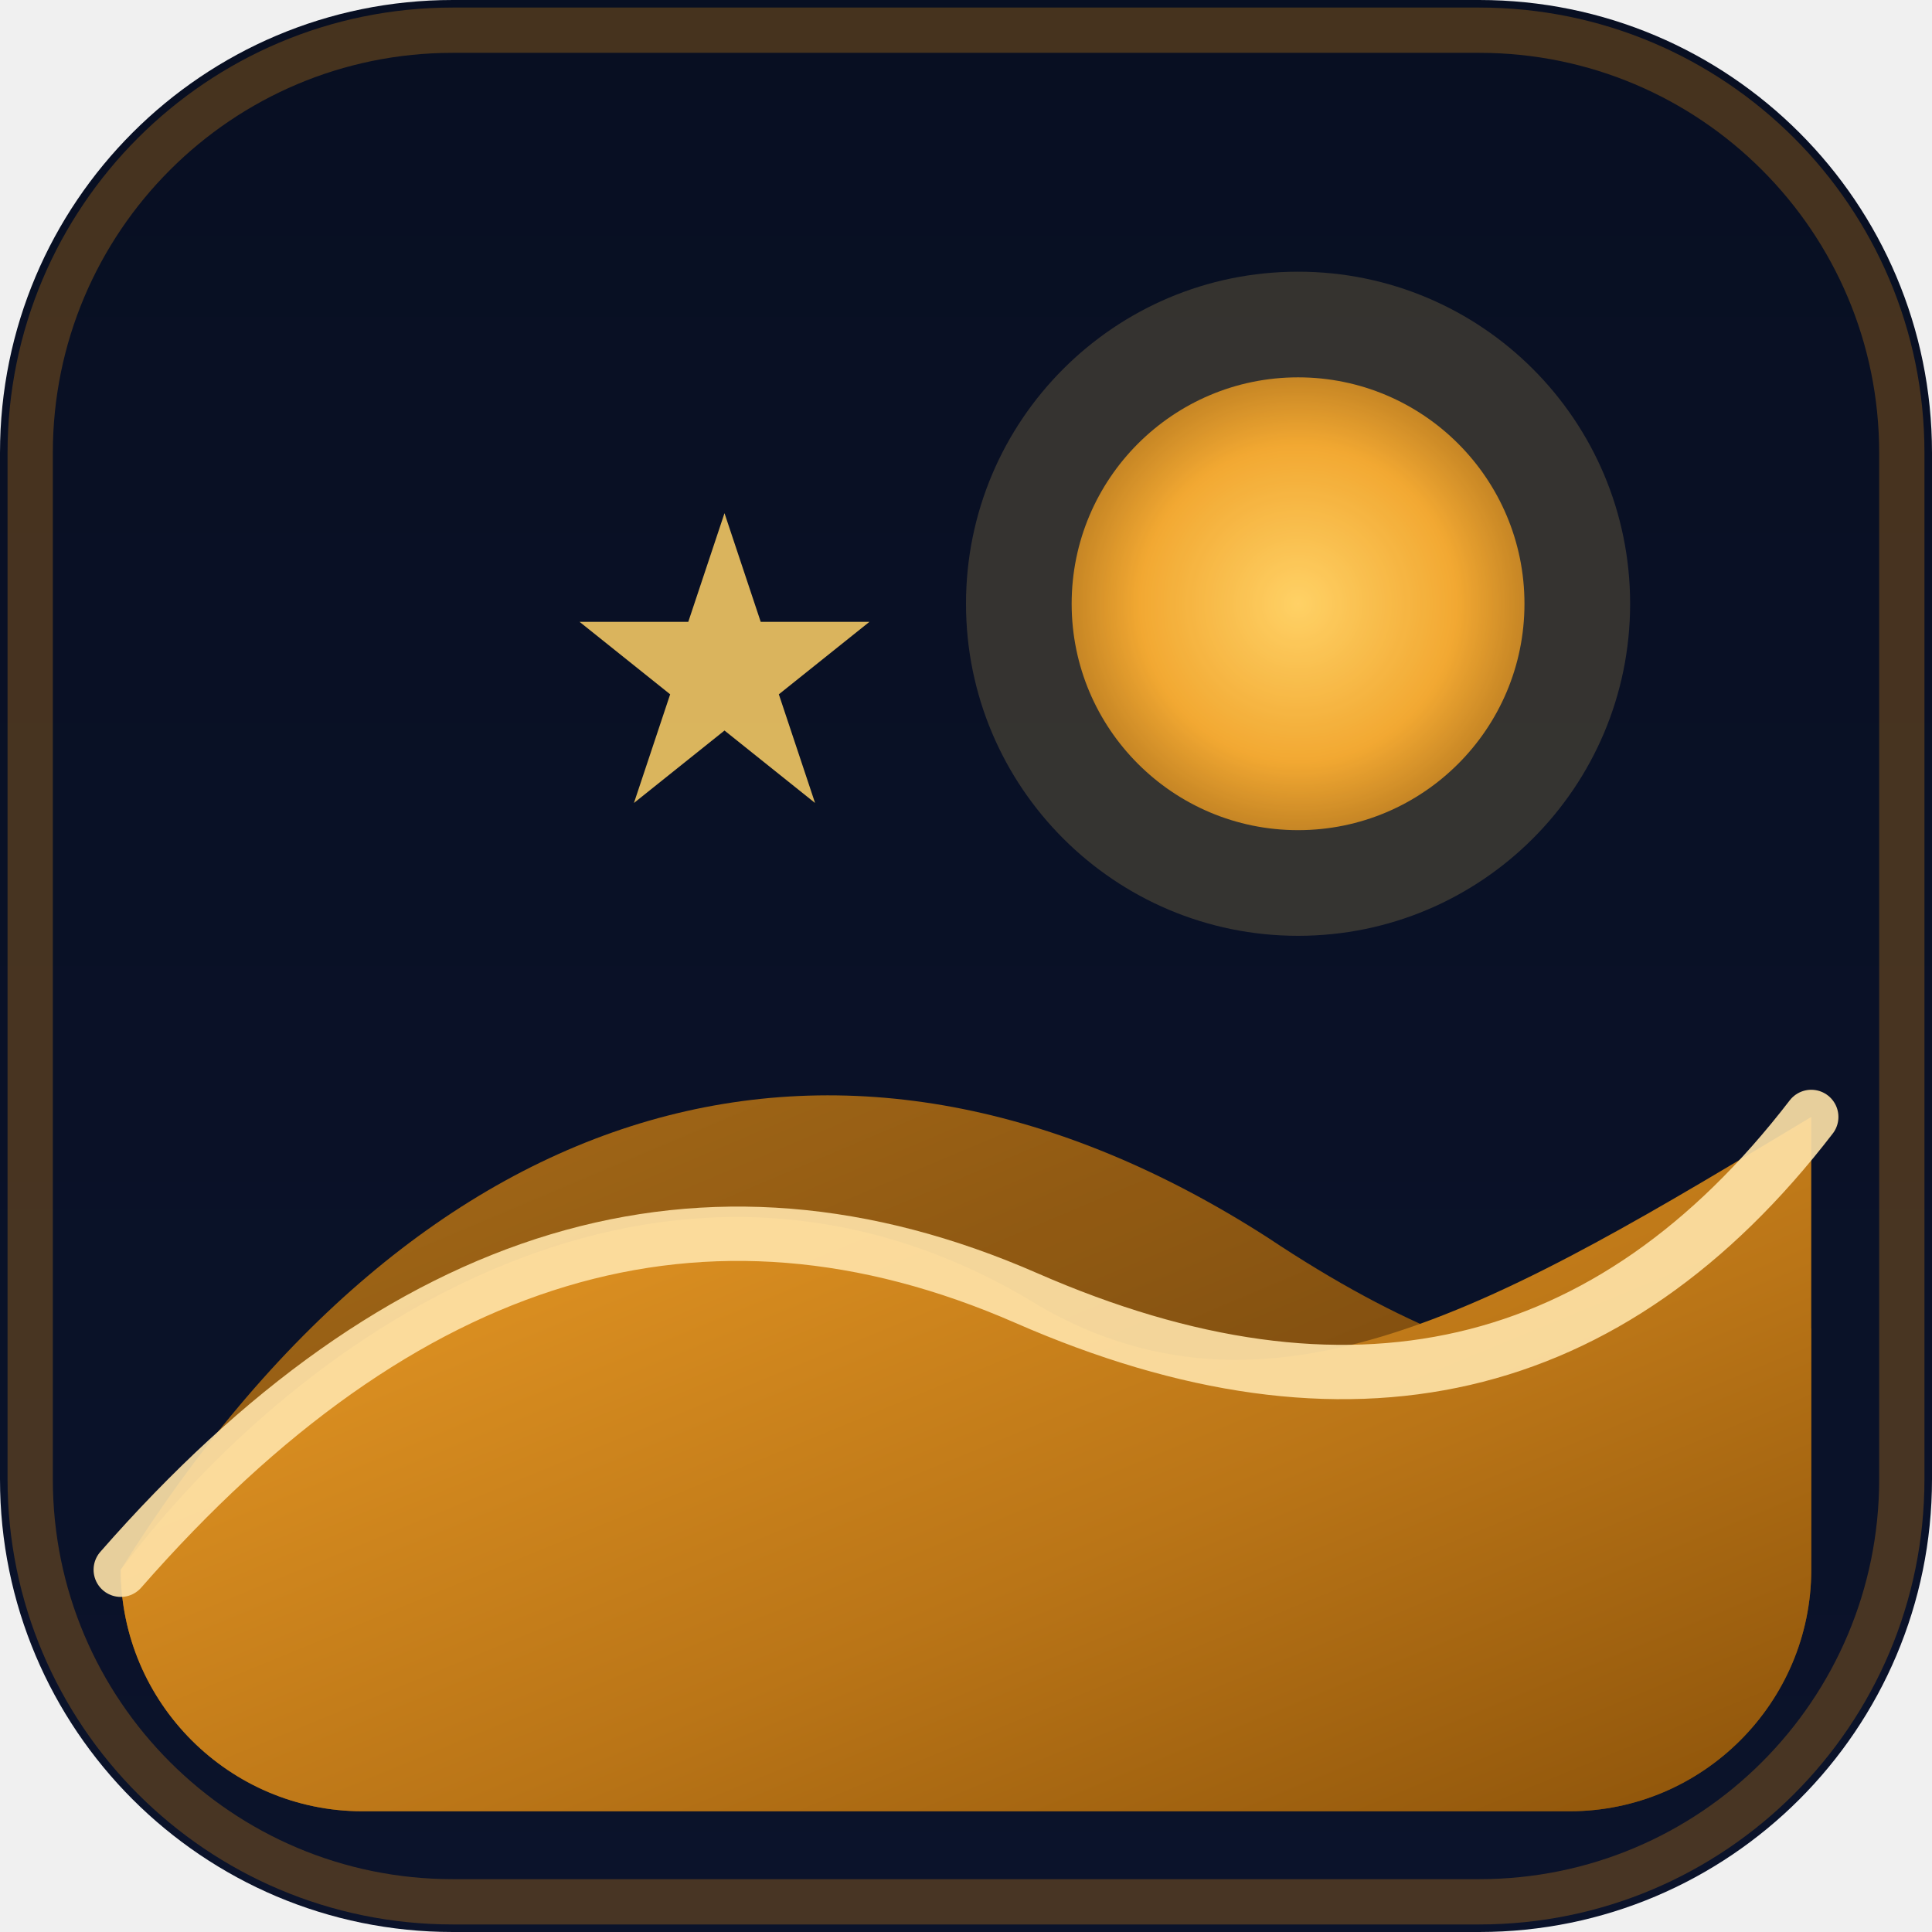
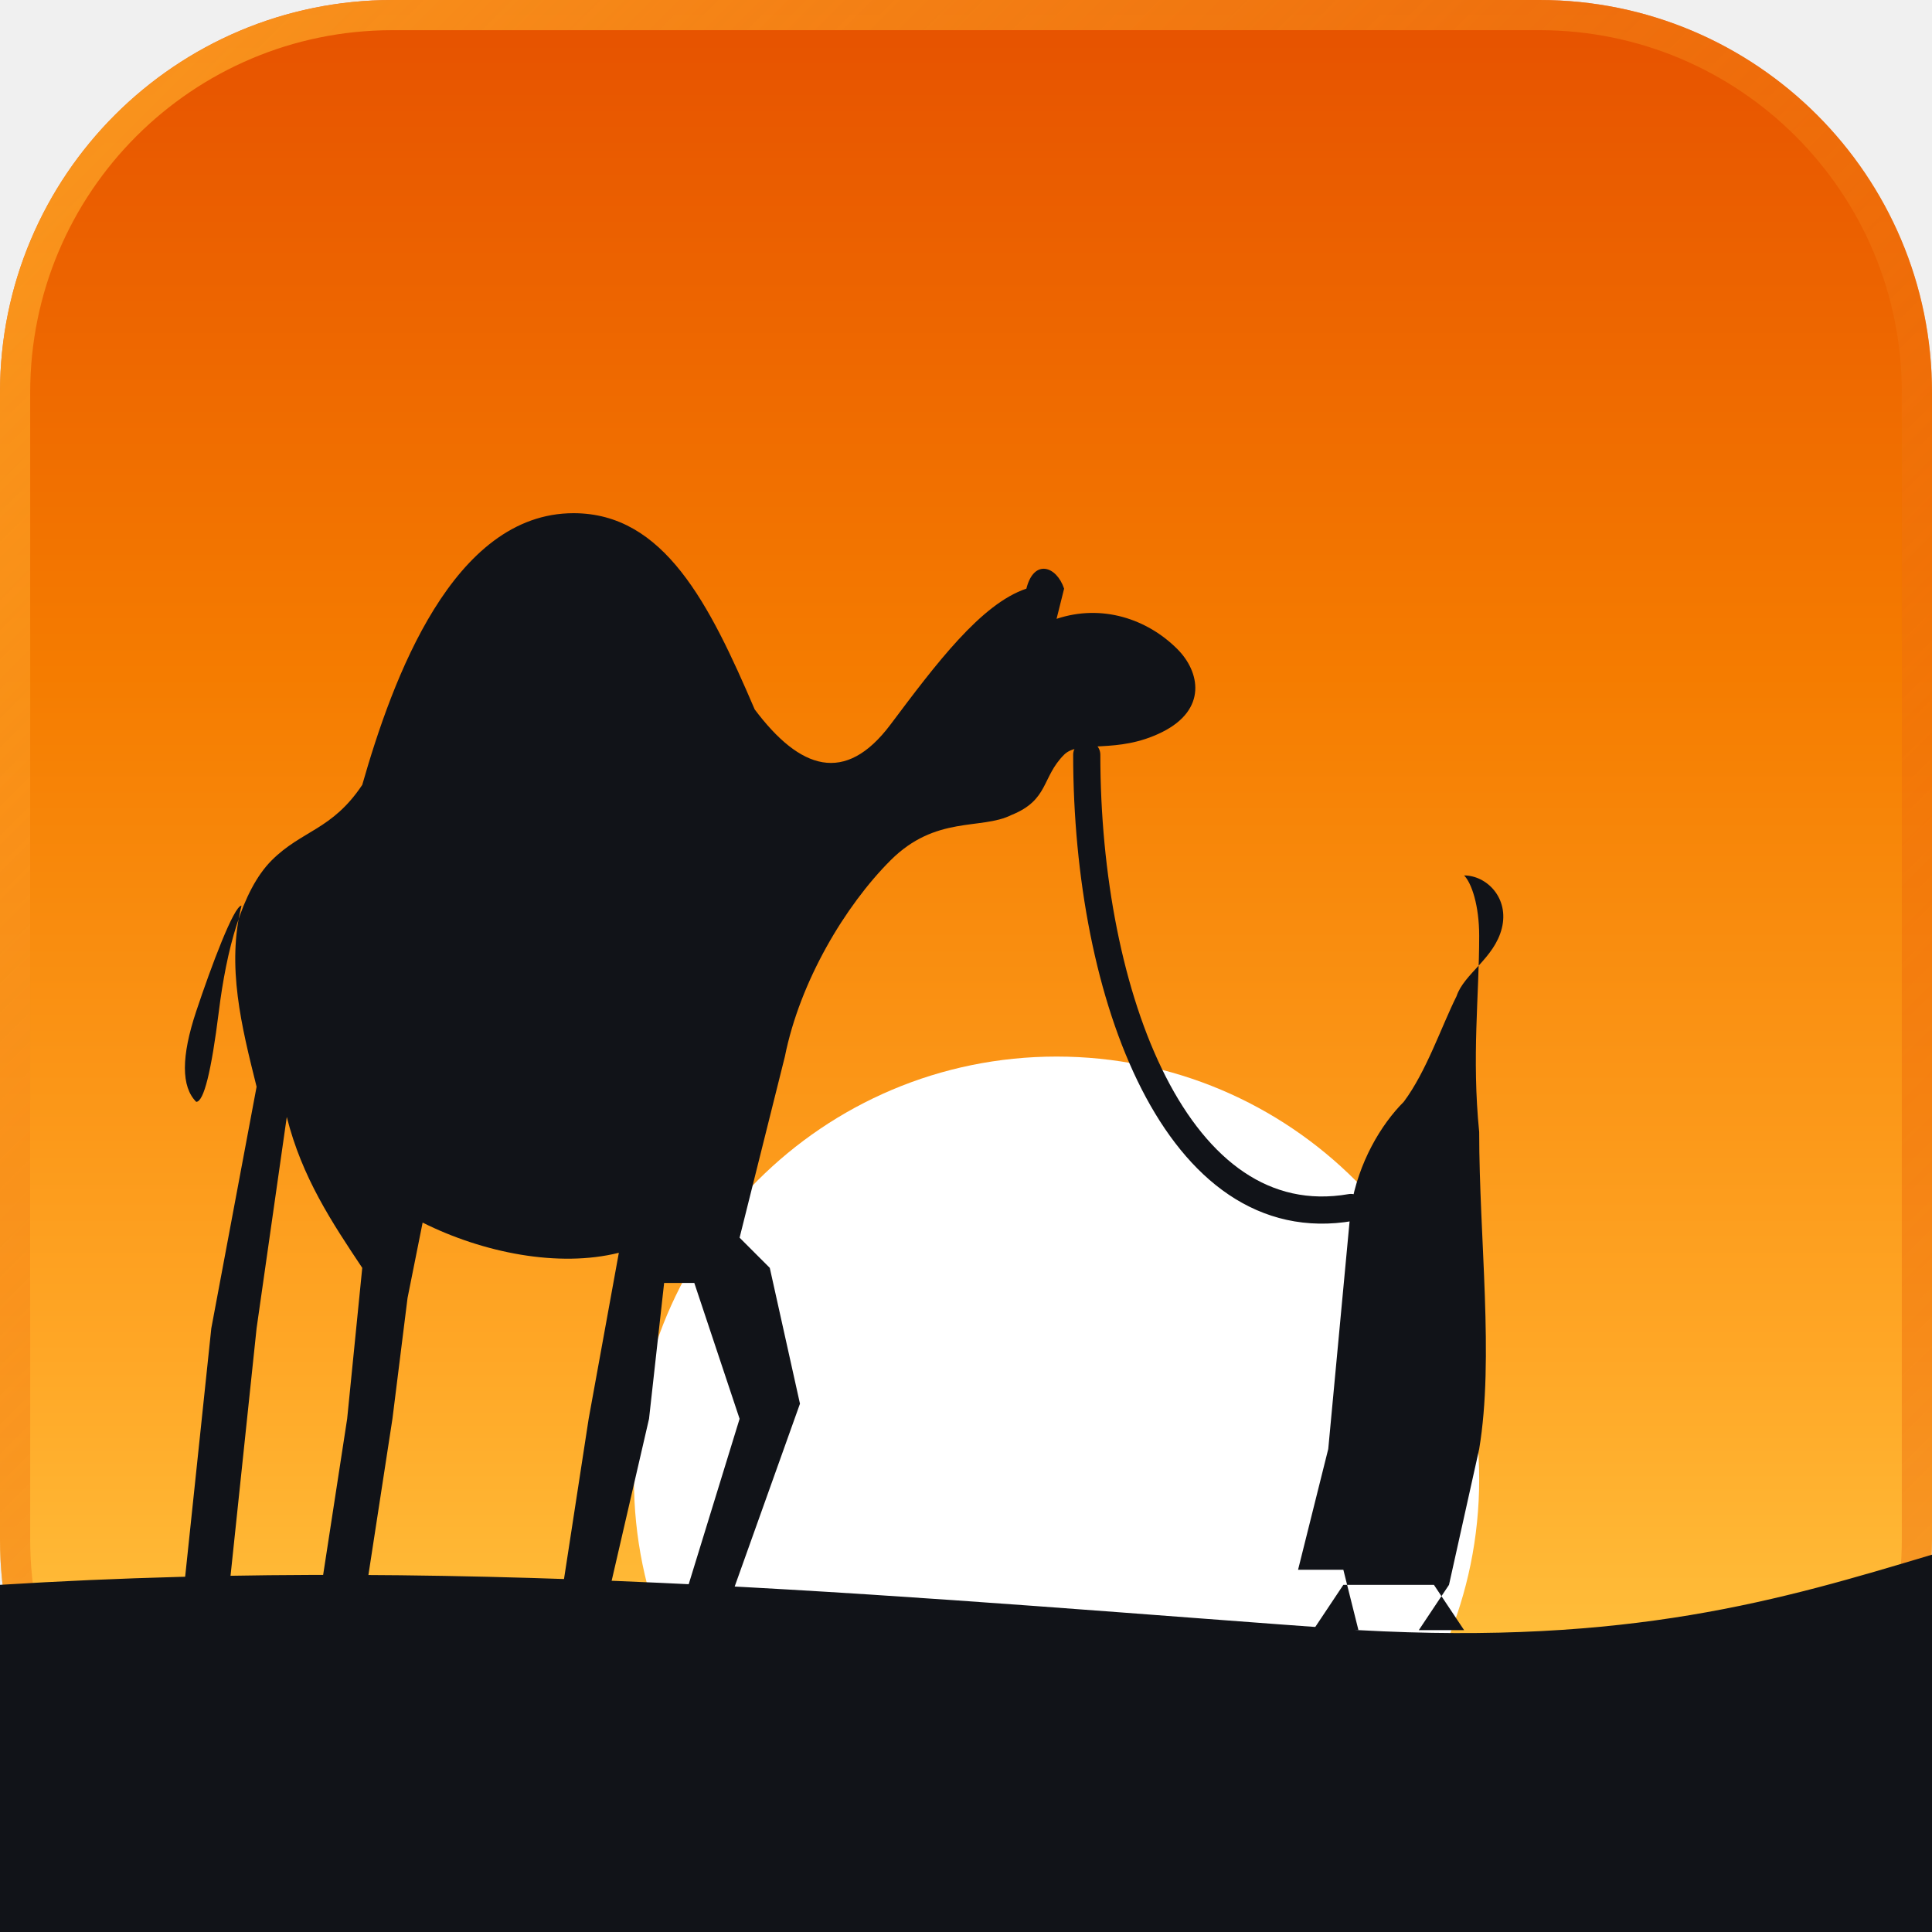
- <svg xmlns="http://www.w3.org/2000/svg" viewBox="0 0 64 64" width="64" height="64">
+ <svg xmlns="http://www.w3.org/2000/svg" viewBox="0 0 128 128" width="128" height="128">
  <defs>
-     <linearGradient id="skyGrad" x1="0%" y1="0%" x2="0%" y2="100%">
-       <stop offset="0%" stop-color="#080F22" />
-       <stop offset="100%" stop-color="#0B132B" />
+     <linearGradient id="desertSunset" x1="0%" y1="0%" x2="0%" y2="100%">
+       <stop offset="0%" stop-color="#E65100" />
+       <stop offset="35%" stop-color="#F57C00" />
+       <stop offset="70%" stop-color="#FFA726" />
+       <stop offset="100%" stop-color="#FFD54F" />
    </linearGradient>
-     <radialGradient id="sunGrad" cx="50%" cy="50%" r="50%">
-       <stop offset="0%" stop-color="#FFD166" />
-       <stop offset="70%" stop-color="#EF9F27" />
-       <stop offset="100%" stop-color="#BA7517" />
-     </radialGradient>
-     <linearGradient id="frontDuneGrad" x1="0%" y1="0%" x2="100%" y2="100%">
-       <stop offset="0%" stop-color="#EF9F27" />
-       <stop offset="60%" stop-color="#BA7517" />
-       <stop offset="100%" stop-color="#8C530A" />
-     </linearGradient>
-     <linearGradient id="backDuneGrad" x1="0%" y1="0%" x2="100%" y2="100%">
-       <stop offset="0%" stop-color="#BA7517" />
-       <stop offset="100%" stop-color="#6F3F05" />
+     <linearGradient id="tileBorder" x1="0%" y1="0%" x2="100%" y2="100%">
+       <stop offset="0%" stop-color="#FFA726" stop-opacity="0.8" />
+       <stop offset="100%" stop-color="#E65100" stop-opacity="0.3" />
    </linearGradient>
  </defs>
-   <rect width="64" height="64" rx="15" fill="url(#skyGrad)" />
-   <rect x="1" y="1" width="62" height="62" rx="14" fill="none" stroke="#BA7517" stroke-width="1.5" stroke-opacity="0.35" />
-   <circle cx="43" cy="20" r="7.5" fill="url(#sunGrad)" />
-   <circle cx="43" cy="20" r="11" fill="#FFD166" opacity="0.18" />
-   <g transform="translate(18, 17) scale(0.12)">
-     <path d="M50 0l10 30h30l-25 20 10 30-25-20-25 20 10-30-25-20h30z" fill="#FFD166" opacity="0.85" />
+   <rect width="128" height="128" rx="26" fill="url(#desertSunset)" />
+   <rect x="1" y="1" width="126" height="126" rx="25" fill="none" stroke="url(#tileBorder)" stroke-width="2" />
+   <circle cx="70" cy="98" r="28" fill="#FFFFFF" />
+   <g fill="#111318">
+     <path d="M 0,105 C 32,103 62,106 90,108 C 108,109 118,106 128,103 L 128,128 L 0,128 Z" />
+     <path d="       M 70,41       C 73,40 76,41 78,43       C 79.5,44.5 80,47 77,48.5       C 74,50 71.5,49 70.5,50       C 69,51.5 69.5,53 67,54       C 65,55 62,54 59,57       C 56,60 53,65 52,70       C 51,74 50,78 49,82       L 51,84       L 53,93       L 48,107       L 45,107       L 49,94       L 46,85       L 44,85       L 43,94       L 40,107       L 37,107       L 39,94       L 41,83       C 37,84 32,83 28,81       L 27,86       L 26,94       L 24,107       L 21,107       L 23,94       L 24,84       C 22,81 20,78 19,74       L 17,88       L 15,107       L 12,107       L 14,88       L 17,72       C 16,68 15,64 16,60       C 15.5,60 14,64 13,67       C 12,70 12,72 13,73       C 13.5,73 14,71 14.5,67       C 15,63 16,59 18,57       C 20,55 22,55 24,52       C 26,45 30,34 38,34       C 44,34 47,40 50,47       C 53,51 56,52 59,48       C 62,44 65,40 68,39       C 68.5,37 70,37.5 70.5,39       Z     " />
+     <path d="       M 97,58       C 98.5,58 100,59.5 99.5,61.5       C 99,63.5 97,64.5 96.5,66       C 95.5,68 94.5,71 93,73       C 91.5,74.5 90,77 89.5,80       L 88,96       L 86,104       L 89,104       L 90,108       L 87,108       L 89,105       L 95,105       L 97,108       L 94,108       L 96,105       L 98,96       C 99,90 98,82 98,75       C 97.5,70 98,66 98,62       C 98,60 97.5,58.5 97,58       Z     " />
  </g>
-   <path d="M4 52 C14 36 28 32 42 41 C51 47 56 46 60 44 L60 52 C60 56.4 56.4 60 52 60 L12 60 C7.6 60 4 56.4 4 52 Z" fill="url(#backDuneGrad)" opacity="0.9" />
-   <path d="M4 52 C10 44 22 36 34 43 C42 48 50 43 60 37 L60 52 C60 56.4 56.4 60 52 60 L12 60 C7.6 60 4 56.4 4 52 Z" fill="url(#frontDuneGrad)" />
-   <path d="M4 52 Q 18 36, 34 43 T 60 37" fill="none" stroke="#FFE3A8" stroke-width="1.8" stroke-linecap="round" stroke-linejoin="round" opacity="0.9" />
+   <path d="M 72,50 C 72,66 78,82 89.5,80" fill="none" stroke="#111318" stroke-width="1.8" stroke-linecap="round" />
</svg>
